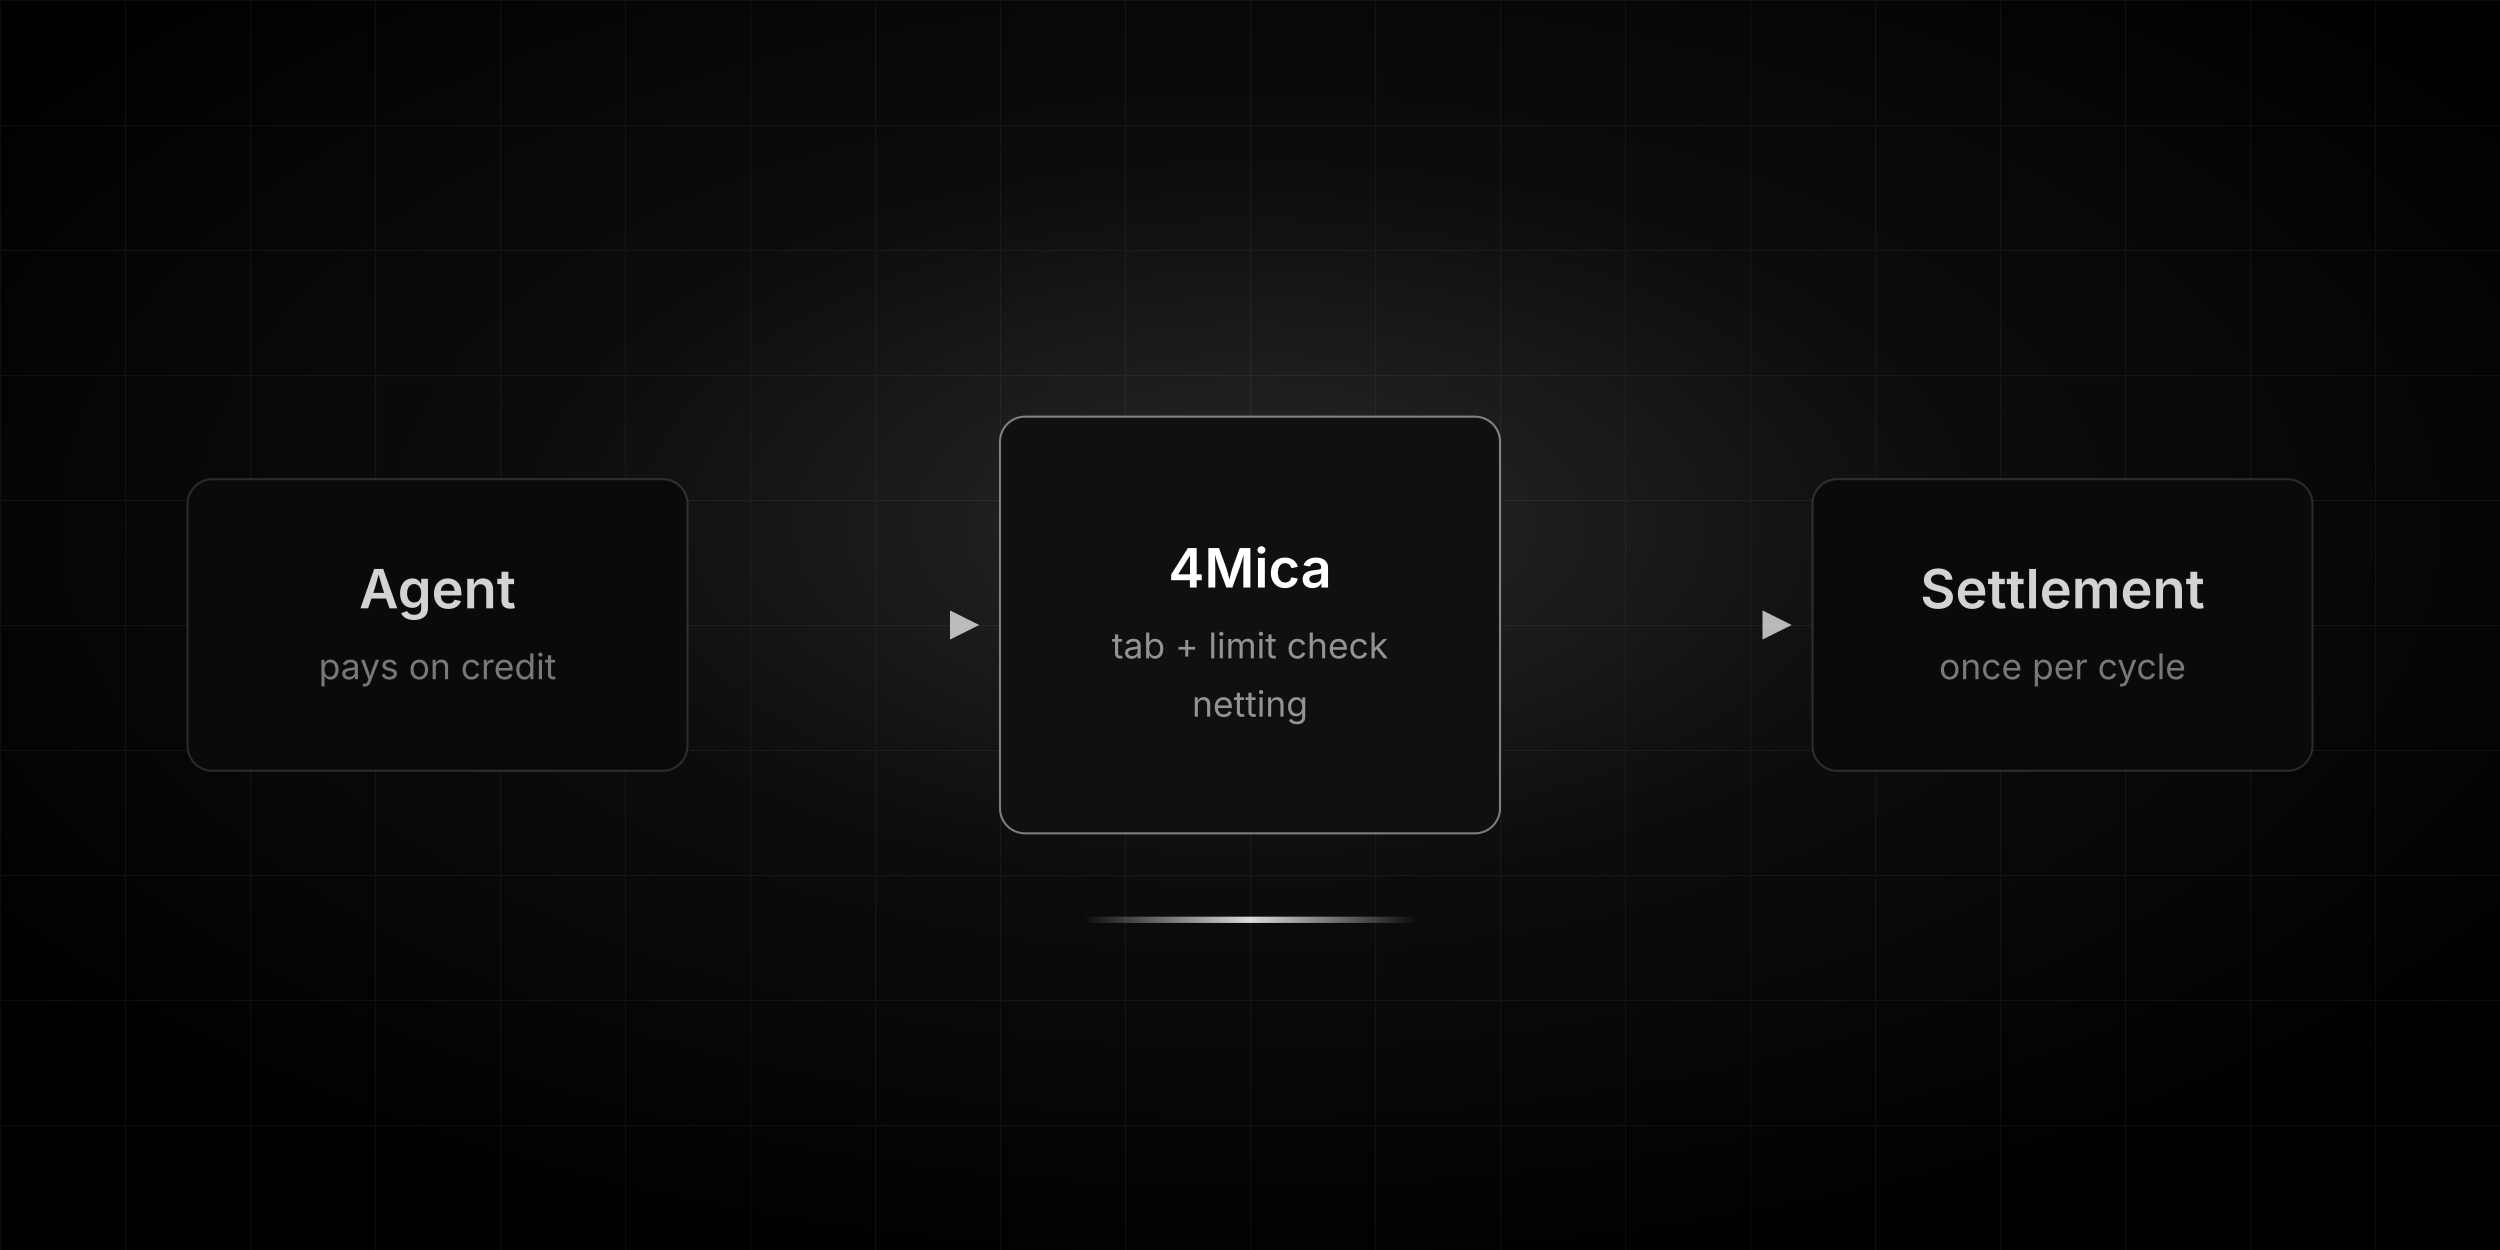
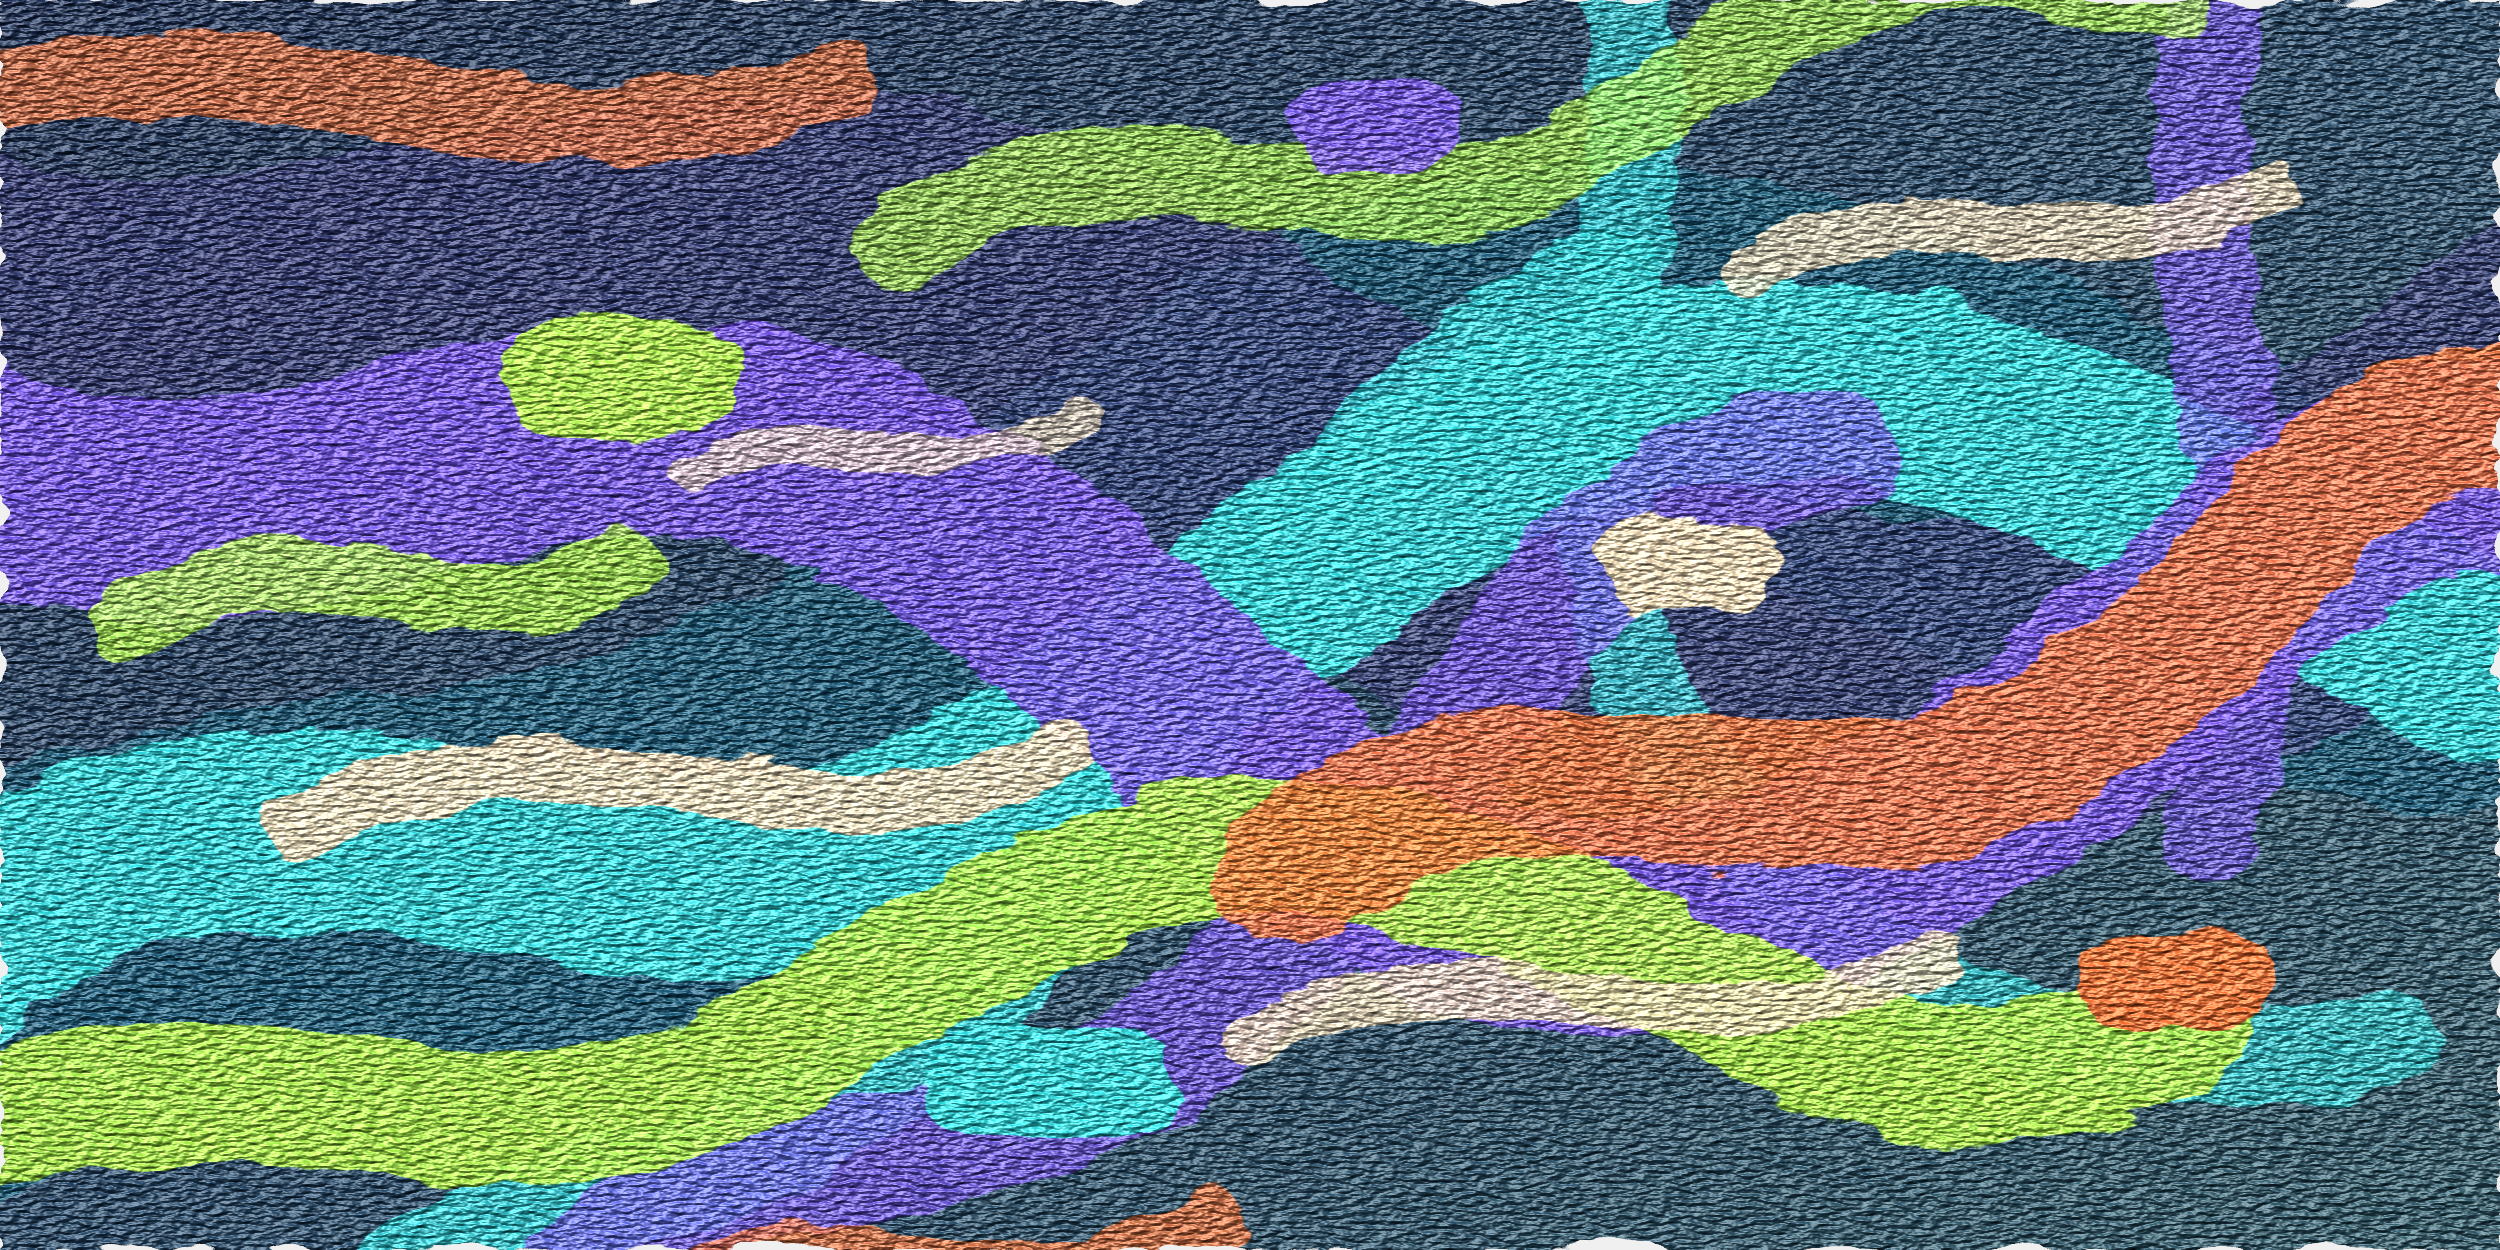
- <svg xmlns="http://www.w3.org/2000/svg" viewBox="0 0 1200 600" width="1200" height="600" role="img" aria-label="Credit layer between agents and settlement">
+ <svg xmlns="http://www.w3.org/2000/svg" viewBox="0 0 1200 600" width="1200" height="600" role="img" aria-label="Abstract impasto painting in cyan, violet, and lime">
  <defs>
-     <radialGradient id="spot" cx="50%" cy="42%" r="62%">
-       <stop offset="0%" stop-color="#ffffff" stop-opacity="0.16" />
-       <stop offset="45%" stop-color="#ffffff" stop-opacity="0.05" />
-       <stop offset="100%" stop-color="#ffffff" stop-opacity="0" />
-     </radialGradient>
-     <linearGradient id="rule" x1="0" y1="0" x2="1" y2="0">
-       <stop offset="0%" stop-color="#ffffff" stop-opacity="0" />
-       <stop offset="50%" stop-color="#ffffff" stop-opacity="0.85" />
-       <stop offset="100%" stop-color="#ffffff" stop-opacity="0" />
+     <linearGradient id="groundWorks" x1="0" y1="0" x2="1" y2="1">
+       <stop offset="0%" stop-color="#26355c" />
+       <stop offset="52%" stop-color="#2f5170" />
+       <stop offset="100%" stop-color="#3a6470" />
    </linearGradient>
-     <linearGradient id="link" x1="0" y1="0" x2="1" y2="0">
-       <stop offset="0%" stop-color="#ffffff" stop-opacity="0.15" />
-       <stop offset="100%" stop-color="#ffffff" stop-opacity="0.7" />
-     </linearGradient>
-     <pattern id="grid" width="60" height="60" patternUnits="userSpaceOnUse">
-       <path d="M60 0H0V60" fill="none" stroke="#ffffff" stroke-opacity="0.05" stroke-width="1" />
-     </pattern>
+     <filter id="impastoWorks" x="-4%" y="-4%" width="108%" height="108%" color-interpolation-filters="sRGB">
+       <feTurbulence type="fractalNoise" baseFrequency="0.02 0.055" numOctaves="4" seed="7" result="warp" />
+       <feDisplacementMap in="SourceGraphic" in2="warp" scale="17" xChannelSelector="R" yChannelSelector="G" result="paint" />
+       <feTurbulence type="fractalNoise" baseFrequency="0.14 0.45" numOctaves="3" seed="19" result="tooth" />
+       <feDiffuseLighting in="tooth" surfaceScale="1.7" diffuseConstant="1" lighting-color="#ffffff" result="shade">
+         <feDistantLight azimuth="238" elevation="46" />
+       </feDiffuseLighting>
+       <feSpecularLighting in="tooth" surfaceScale="2.4" specularConstant="0.8" specularExponent="26" lighting-color="#fff6e8" result="gloss">
+         <feDistantLight azimuth="238" elevation="62" />
+       </feSpecularLighting>
+       <feComposite in="shade" in2="paint" operator="arithmetic" k1="1.1" k2="0" k3="0" k4="-0.04" result="modelled" />
+       <feComposite in="gloss" in2="modelled" operator="in" result="crests" />
+       <feComposite in="crests" in2="modelled" operator="arithmetic" k1="0" k2="0.5" k3="1" k4="0" result="lit" />
+       <feComposite in="lit" in2="paint" operator="in" />
+     </filter>
  </defs>
-   <rect width="1200" height="600" fill="#000000" />
-   <rect width="1200" height="600" fill="url(#grid)" />
-   <rect width="1200" height="600" fill="url(#spot)" />
-   <g font-family="Inter, ui-sans-serif, system-ui, sans-serif" text-anchor="middle">
-     <g>
-       <rect x="90" y="230" width="240" height="140" rx="12" fill="#0a0a0a" stroke="#ffffff" stroke-opacity="0.14" />
-       <text x="210" y="292" fill="#ffffff" fill-opacity="0.82" font-size="26" font-weight="600">Agent</text>
-       <text x="210" y="326" fill="#ffffff" fill-opacity="0.45" font-size="17">pays on credit</text>
+   <g filter="url(#impastoWorks)">
+     <rect x="-90" y="-90" width="1380" height="780" fill="url(#groundWorks)" />
+     <g fill="none" stroke-linecap="round" stroke-linejoin="round">
+       <path d="M-90 520C120 380 260 470 430 350S700 120 900 200s250 130 390 60" stroke="#1d5f7e" stroke-width="190" opacity="0.85" />
+       <path d="M-90 120C120 250 300 60 500 150s330 250 540 150 240-180 340-210" stroke="#3a3f7d" stroke-width="165" opacity="0.7" />
+       <path d="M-40 470C140 300 300 500 480 380S760 120 980 210s180 140 300 90" stroke="#35e0e6" stroke-width="96" opacity="0.95" />
+       <path d="M120 690C260 520 330 620 470 470s150-260 300-330" stroke="#35e0e6" stroke-width="58" opacity="0.8" />
+       <path d="M760 -60C830 90 720 210 800 350s220 180 350 150" stroke="#35e0e6" stroke-width="44" opacity="0.7" />
+       <path d="M-60 200C120 330 240 140 420 230s250 290 460 190 210-230 380-190" stroke="#7c5cfa" stroke-width="104" opacity="0.9" />
+       <path d="M240 660C360 500 430 610 590 480s130-250 290-260" stroke="#7c5cfa" stroke-width="62" opacity="0.75" />
+       <path d="M1080 -50C1010 120 1120 240 1060 400" stroke="#7c5cfa" stroke-width="46" opacity="0.7" />
+       <path d="M-60 560C110 470 220 590 380 500s200-120 340-70 190 130 330 60" stroke="#b6ff4d" stroke-width="66" opacity="0.92" />
+       <path d="M430 120C540 30 640 140 760 70s150-110 280-70" stroke="#b6ff4d" stroke-width="42" opacity="0.7" />
+       <path d="M60 300C150 240 210 320 300 270" stroke="#b6ff4d" stroke-width="34" opacity="0.8" />
+       <path d="M620 420C740 320 860 430 990 350s110-160 250-150" stroke="#ff7a3d" stroke-width="72" opacity="0.88" />
+       <path d="M-40 60C110 -10 250 100 400 40" stroke="#ff7a3d" stroke-width="40" opacity="0.7" />
+       <path d="M300 640C400 560 470 650 580 590" stroke="#ff7a3d" stroke-width="36" opacity="0.75" />
+       <path d="M140 400C270 320 380 430 510 360" stroke="#ffe9c4" stroke-width="30" opacity="0.95" />
+       <path d="M600 500C710 440 810 520 930 460" stroke="#ffe9c4" stroke-width="24" opacity="0.85" />
+       <path d="M840 130C910 80 1000 140 1090 90" stroke="#ffe9c4" stroke-width="26" opacity="0.8" />
+       <path d="M330 230C390 190 450 240 520 200" stroke="#ffe9c4" stroke-width="18" opacity="0.7" />
+       <path d="M270 180h56" stroke="#b6ff4d" stroke-width="58" opacity="0.95" />
+       <path d="M790 270h42" stroke="#ffe9c4" stroke-width="44" />
+       <path d="M470 520h68" stroke="#35e0e6" stroke-width="52" />
+       <path d="M1020 470h48" stroke="#ff7a3d" stroke-width="46" />
+       <path d="M640 60h40" stroke="#7c5cfa" stroke-width="42" opacity="0.9" />
    </g>
-     <g>
-       <rect x="480" y="200" width="240" height="200" rx="12" fill="#101010" stroke="#ffffff" stroke-opacity="0.45" />
-       <text x="600" y="282" fill="#ffffff" font-size="26" font-weight="600">4Mica</text>
-       <text x="600" y="316" fill="#ffffff" fill-opacity="0.55" font-size="17">tab + limit check</text>
-       <text x="600" y="344" fill="#ffffff" fill-opacity="0.55" font-size="17">netting</text>
-     </g>
-     <g>
-       <rect x="870" y="230" width="240" height="140" rx="12" fill="#0a0a0a" stroke="#ffffff" stroke-opacity="0.14" />
-       <text x="990" y="292" fill="#ffffff" fill-opacity="0.82" font-size="26" font-weight="600">Settlement</text>
-       <text x="990" y="326" fill="#ffffff" fill-opacity="0.45" font-size="17">once per cycle</text>
-     </g>
-     <path d="M330 300H470" stroke="url(#link)" stroke-width="3" />
-     <path d="M470 300l-14-7v14z" fill="#ffffff" fill-opacity="0.7" />
-     <path d="M720 300H860" stroke="url(#link)" stroke-width="3" />
-     <path d="M860 300l-14-7v14z" fill="#ffffff" fill-opacity="0.7" />
-     <rect x="520" y="440" width="160" height="3" rx="1.5" fill="url(#rule)" />
  </g>
</svg>
